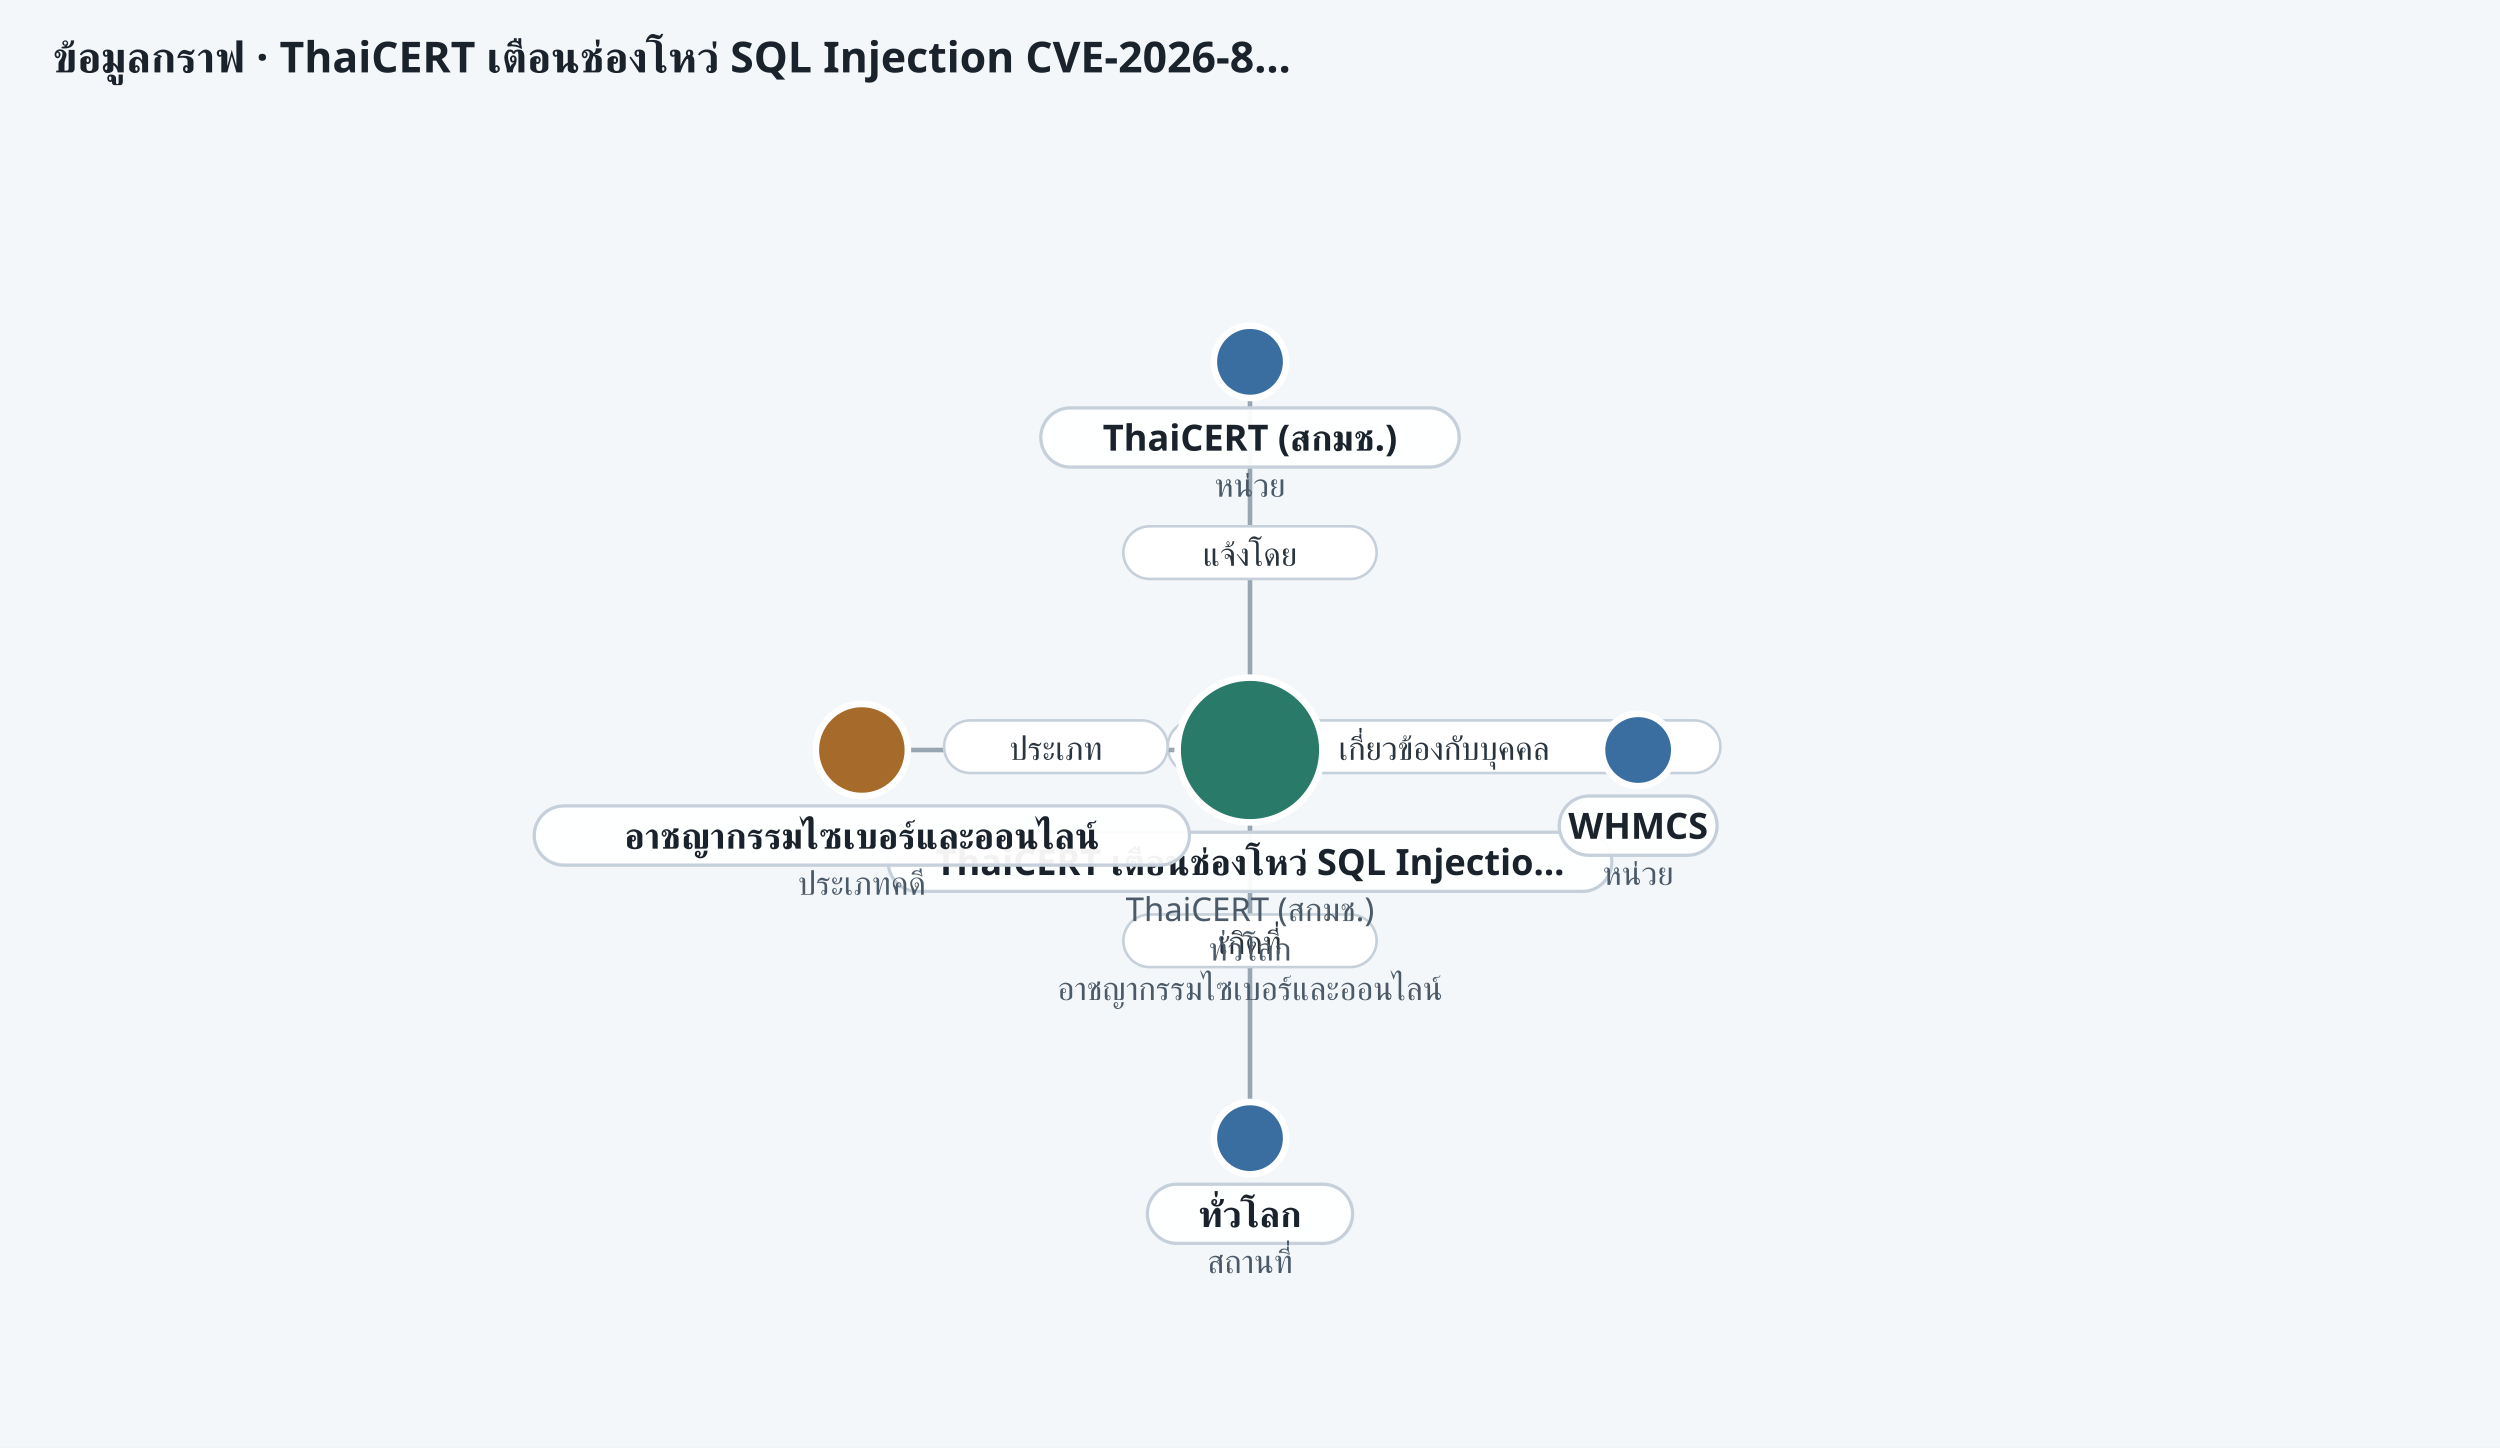
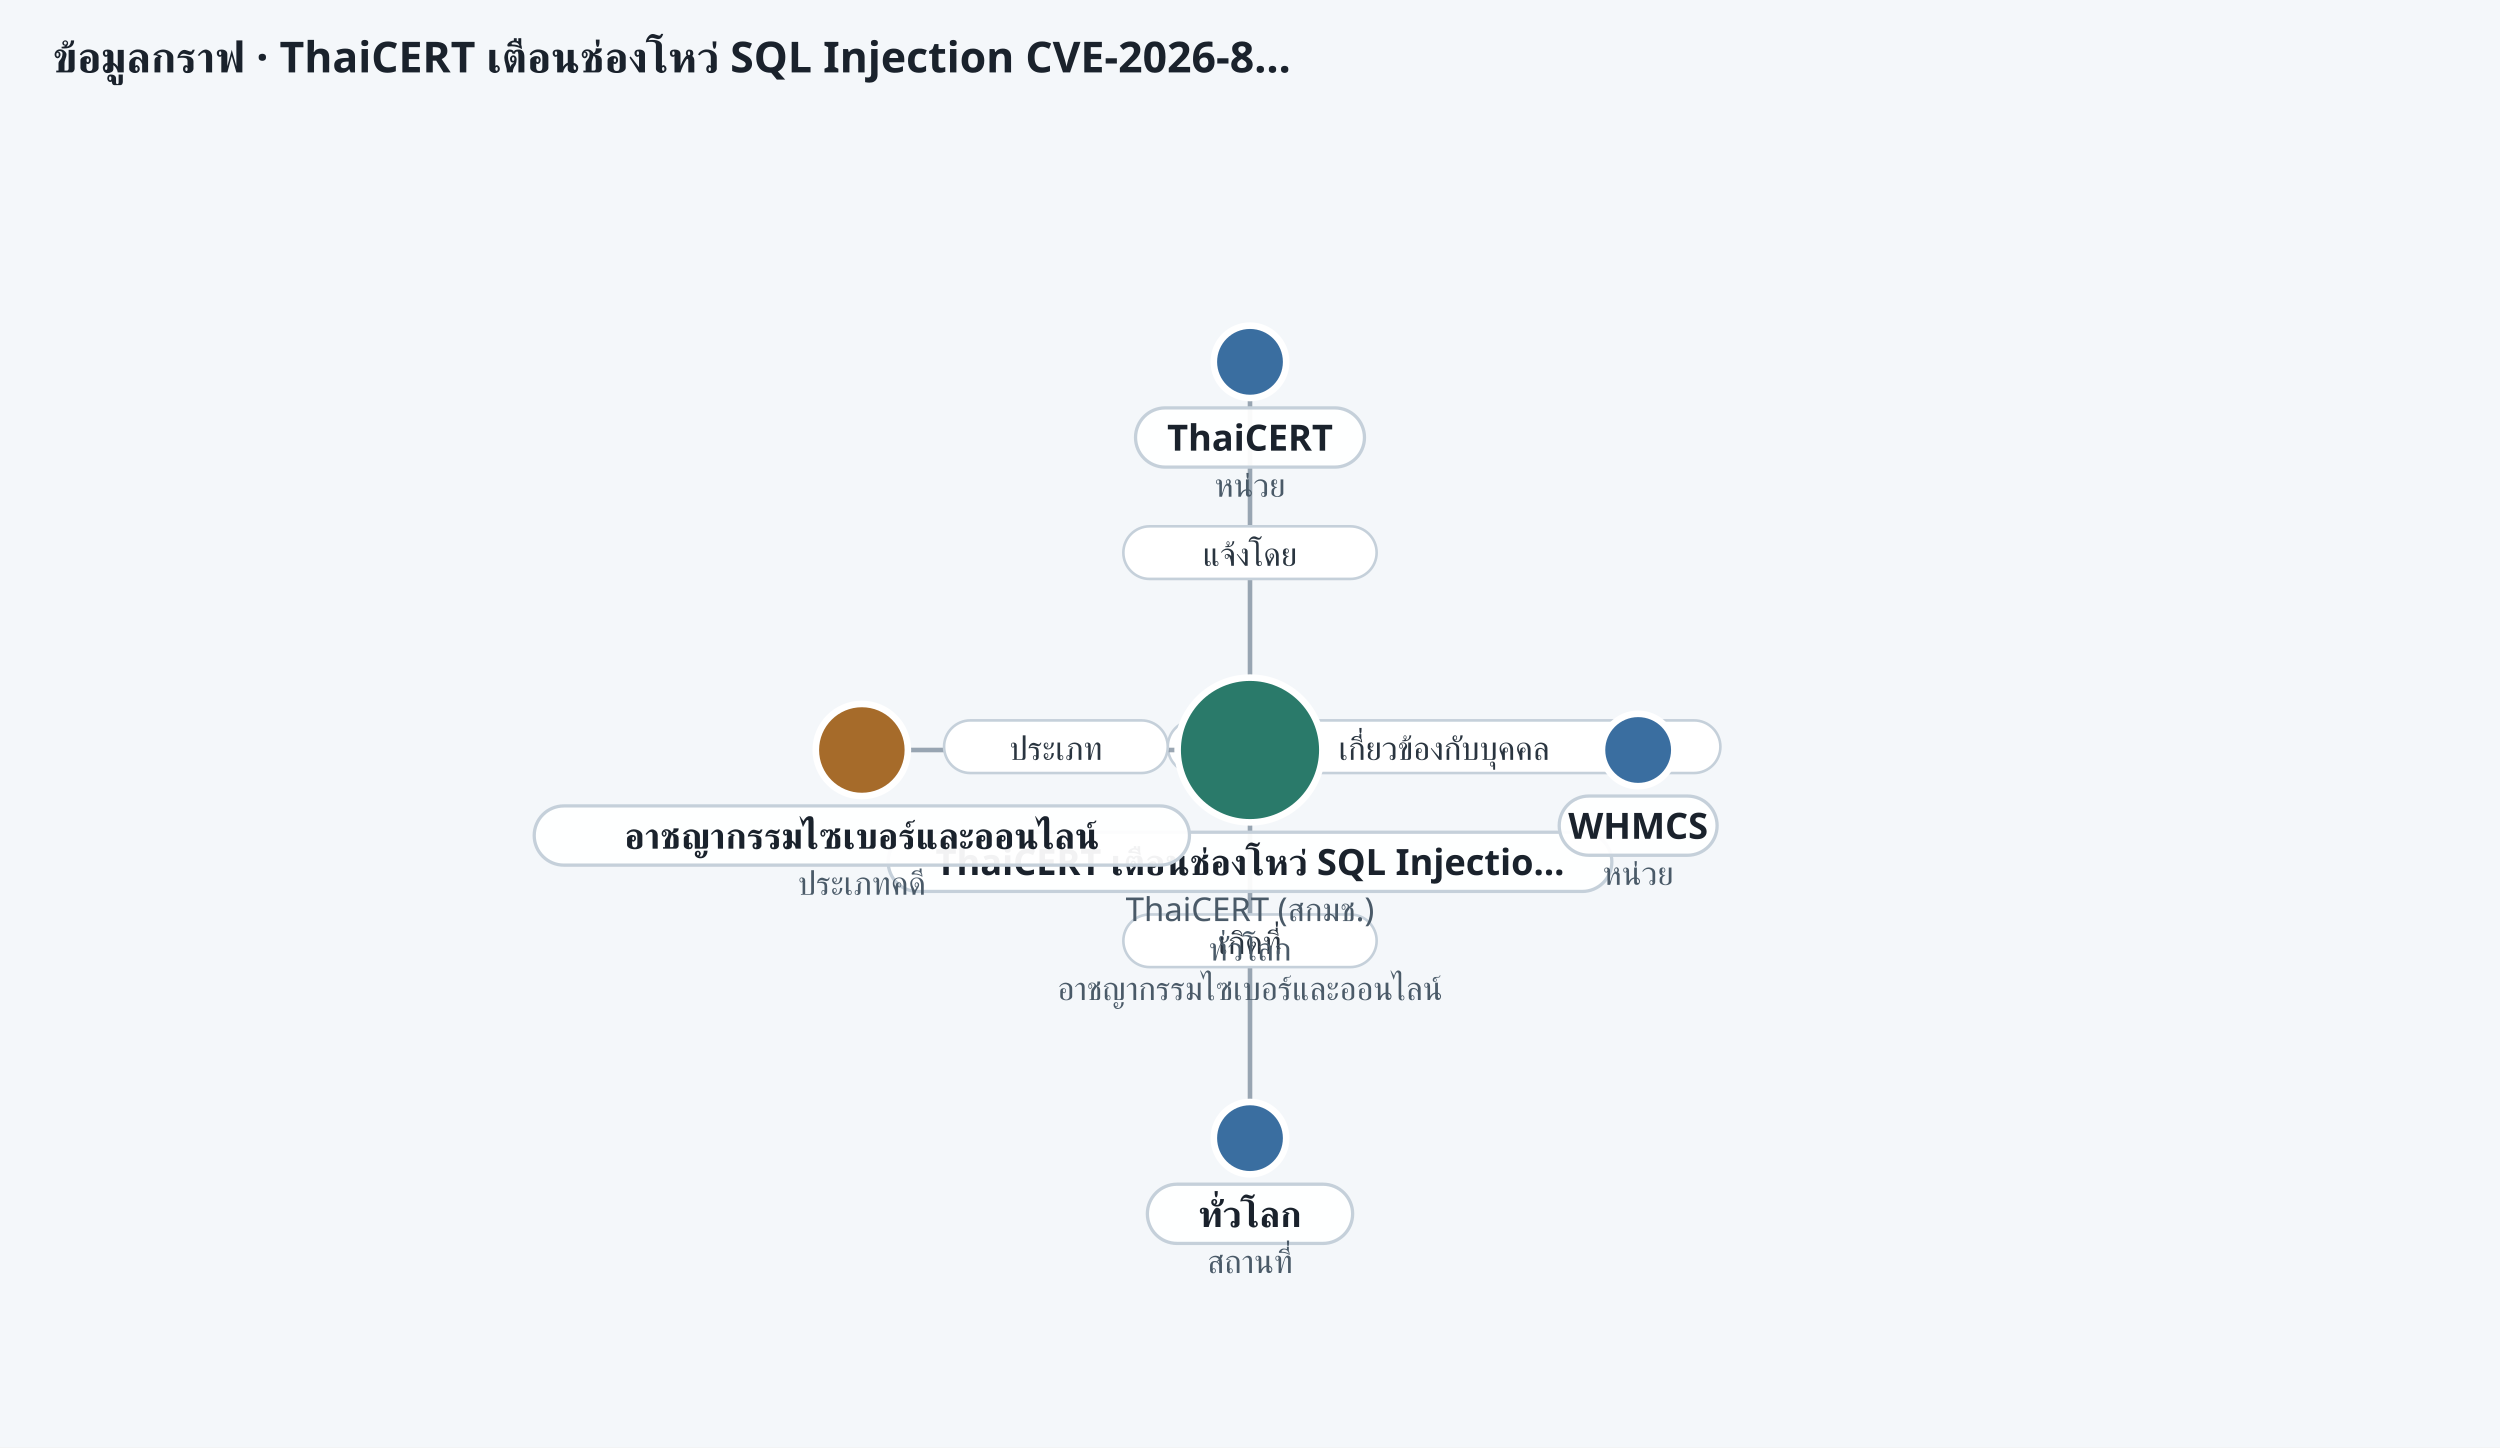
<svg xmlns="http://www.w3.org/2000/svg" width="760" height="440" viewBox="0 0 760 440" role="img" aria-label="ego graph 20261127-cyber-03">
  <rect width="100%" height="100%" fill="#f4f7fa" />
  <text x="16" y="22" font-size="13" font-weight="700" fill="#1a222c" font-family="Sarabun, Anuphan, sans-serif">ข้อมูลกราฟ · ThaiCERT เตือนช่องโหว่ SQL Injection CVE-2026-8…</text>
  <line x1="380.0" y1="228.0" x2="380.0" y2="110.0" stroke="#7a8a9a" stroke-width="1.4" opacity="0.75" />
  <rect x="341.5" y="160.0" width="77.0" height="16" rx="8" fill="#fff" stroke="#c5d0da" stroke-width="0.8" />
  <text x="380.0" y="172.0" text-anchor="middle" font-size="10" fill="#2a3540" font-family="Sarabun, Anuphan, sans-serif">แจ้งโดย</text>
  <line x1="380.0" y1="228.0" x2="498.0" y2="228.0" stroke="#7a8a9a" stroke-width="1.4" opacity="0.75" />
  <rect x="355.0" y="219.0" width="168.0" height="16" rx="8" fill="#fff" stroke="#c5d0da" stroke-width="0.8" />
  <text x="439.0" y="231.0" text-anchor="middle" font-size="10" fill="#2a3540" font-family="Sarabun, Anuphan, sans-serif">เกี่ยวข้องกับบุคคล</text>
  <line x1="380.0" y1="228.0" x2="380.0" y2="346.0" stroke="#7a8a9a" stroke-width="1.4" opacity="0.75" />
  <rect x="341.5" y="278.0" width="77.0" height="16" rx="8" fill="#fff" stroke="#c5d0da" stroke-width="0.8" />
  <text x="380.0" y="290.0" text-anchor="middle" font-size="10" fill="#2a3540" font-family="Sarabun, Anuphan, sans-serif">เกิดที่</text>
  <line x1="380.0" y1="228.0" x2="262.0" y2="228.0" stroke="#7a8a9a" stroke-width="1.4" opacity="0.75" />
  <rect x="287.0" y="219.0" width="68.0" height="16" rx="8" fill="#fff" stroke="#c5d0da" stroke-width="0.8" />
  <text x="321.0" y="231.0" text-anchor="middle" font-size="10" fill="#2a3540" font-family="Sarabun, Anuphan, sans-serif">ประเภท</text>
  <circle cx="380.0" cy="228.0" r="22" fill="#2a7a6a" stroke="#fff" stroke-width="2" />
  <rect x="270.0" y="253.0" width="220.0" height="18" rx="9" fill="rgba(255,255,255,0.94)" stroke="#c5d0da" />
  <text x="380.0" y="266.0" text-anchor="middle" font-size="11" font-weight="600" fill="#1a222c" font-family="Sarabun, Anuphan, sans-serif">ThaiCERT เตือนช่องโหว่ SQL Injectio…</text>
  <text x="380.0" y="280.0" text-anchor="middle" font-size="10" fill="#4a5a68" font-family="Sarabun, Anuphan, sans-serif">ThaiCERT (สกมช.)</text>
  <text x="380.0" y="292.0" text-anchor="middle" font-size="10" fill="#4a5a68" font-family="Sarabun, Anuphan, sans-serif">ทั่วโลก</text>
  <text x="380.0" y="304.0" text-anchor="middle" font-size="10" fill="#4a5a68" font-family="Sarabun, Anuphan, sans-serif">อาชญากรรมไซเบอร์และออนไลน์</text>
  <circle cx="380.0" cy="110.0" r="11" fill="#3a6ea0" stroke="#fff" stroke-width="2" />
-   <rect x="316.4" y="124.0" width="127.2" height="18" rx="9" fill="rgba(255,255,255,0.94)" stroke="#c5d0da" />
-   <text x="380.0" y="137.0" text-anchor="middle" font-size="11" font-weight="600" fill="#1a222c" font-family="Sarabun, Anuphan, sans-serif">ThaiCERT (สกมช.)</text>
+   <rect x="345.2" y="124.0" width="69.6" height="18" rx="9" fill="rgba(255,255,255,0.94)" stroke="#c5d0da" />
+   <text x="380.0" y="137.0" text-anchor="middle" font-size="11" font-weight="600" fill="#1a222c" font-family="Sarabun, Anuphan, sans-serif">ThaiCERT</text>
  <text x="380.0" y="151.0" text-anchor="middle" font-size="10" fill="#4a5a68" font-family="Sarabun, Anuphan, sans-serif">หน่วย</text>
  <circle cx="498.0" cy="228.0" r="11" fill="#3a6ea0" stroke="#fff" stroke-width="2" />
  <rect x="474.0" y="242.0" width="48.0" height="18" rx="9" fill="rgba(255,255,255,0.94)" stroke="#c5d0da" />
  <text x="498.0" y="255.0" text-anchor="middle" font-size="11" font-weight="600" fill="#1a222c" font-family="Sarabun, Anuphan, sans-serif">WHMCS</text>
  <text x="498.0" y="269.0" text-anchor="middle" font-size="10" fill="#4a5a68" font-family="Sarabun, Anuphan, sans-serif">หน่วย</text>
  <circle cx="380.0" cy="346.0" r="11" fill="#3a6ea0" stroke="#fff" stroke-width="2" />
  <rect x="348.8" y="360.0" width="62.4" height="18" rx="9" fill="rgba(255,255,255,0.94)" stroke="#c5d0da" />
  <text x="380.0" y="373.0" text-anchor="middle" font-size="11" font-weight="600" fill="#1a222c" font-family="Sarabun, Anuphan, sans-serif">ทั่วโลก</text>
  <text x="380.0" y="387.0" text-anchor="middle" font-size="10" fill="#4a5a68" font-family="Sarabun, Anuphan, sans-serif">สถานที่</text>
  <circle cx="262.0" cy="228.0" r="14" fill="#a66b2a" stroke="#fff" stroke-width="2" />
  <rect x="162.4" y="245.0" width="199.2" height="18" rx="9" fill="rgba(255,255,255,0.94)" stroke="#c5d0da" />
  <text x="262.0" y="258.0" text-anchor="middle" font-size="11" font-weight="600" fill="#1a222c" font-family="Sarabun, Anuphan, sans-serif">อาชญากรรมไซเบอร์และออนไลน์</text>
  <text x="262.0" y="272.0" text-anchor="middle" font-size="10" fill="#4a5a68" font-family="Sarabun, Anuphan, sans-serif">ประเภทคดี</text>
</svg>
